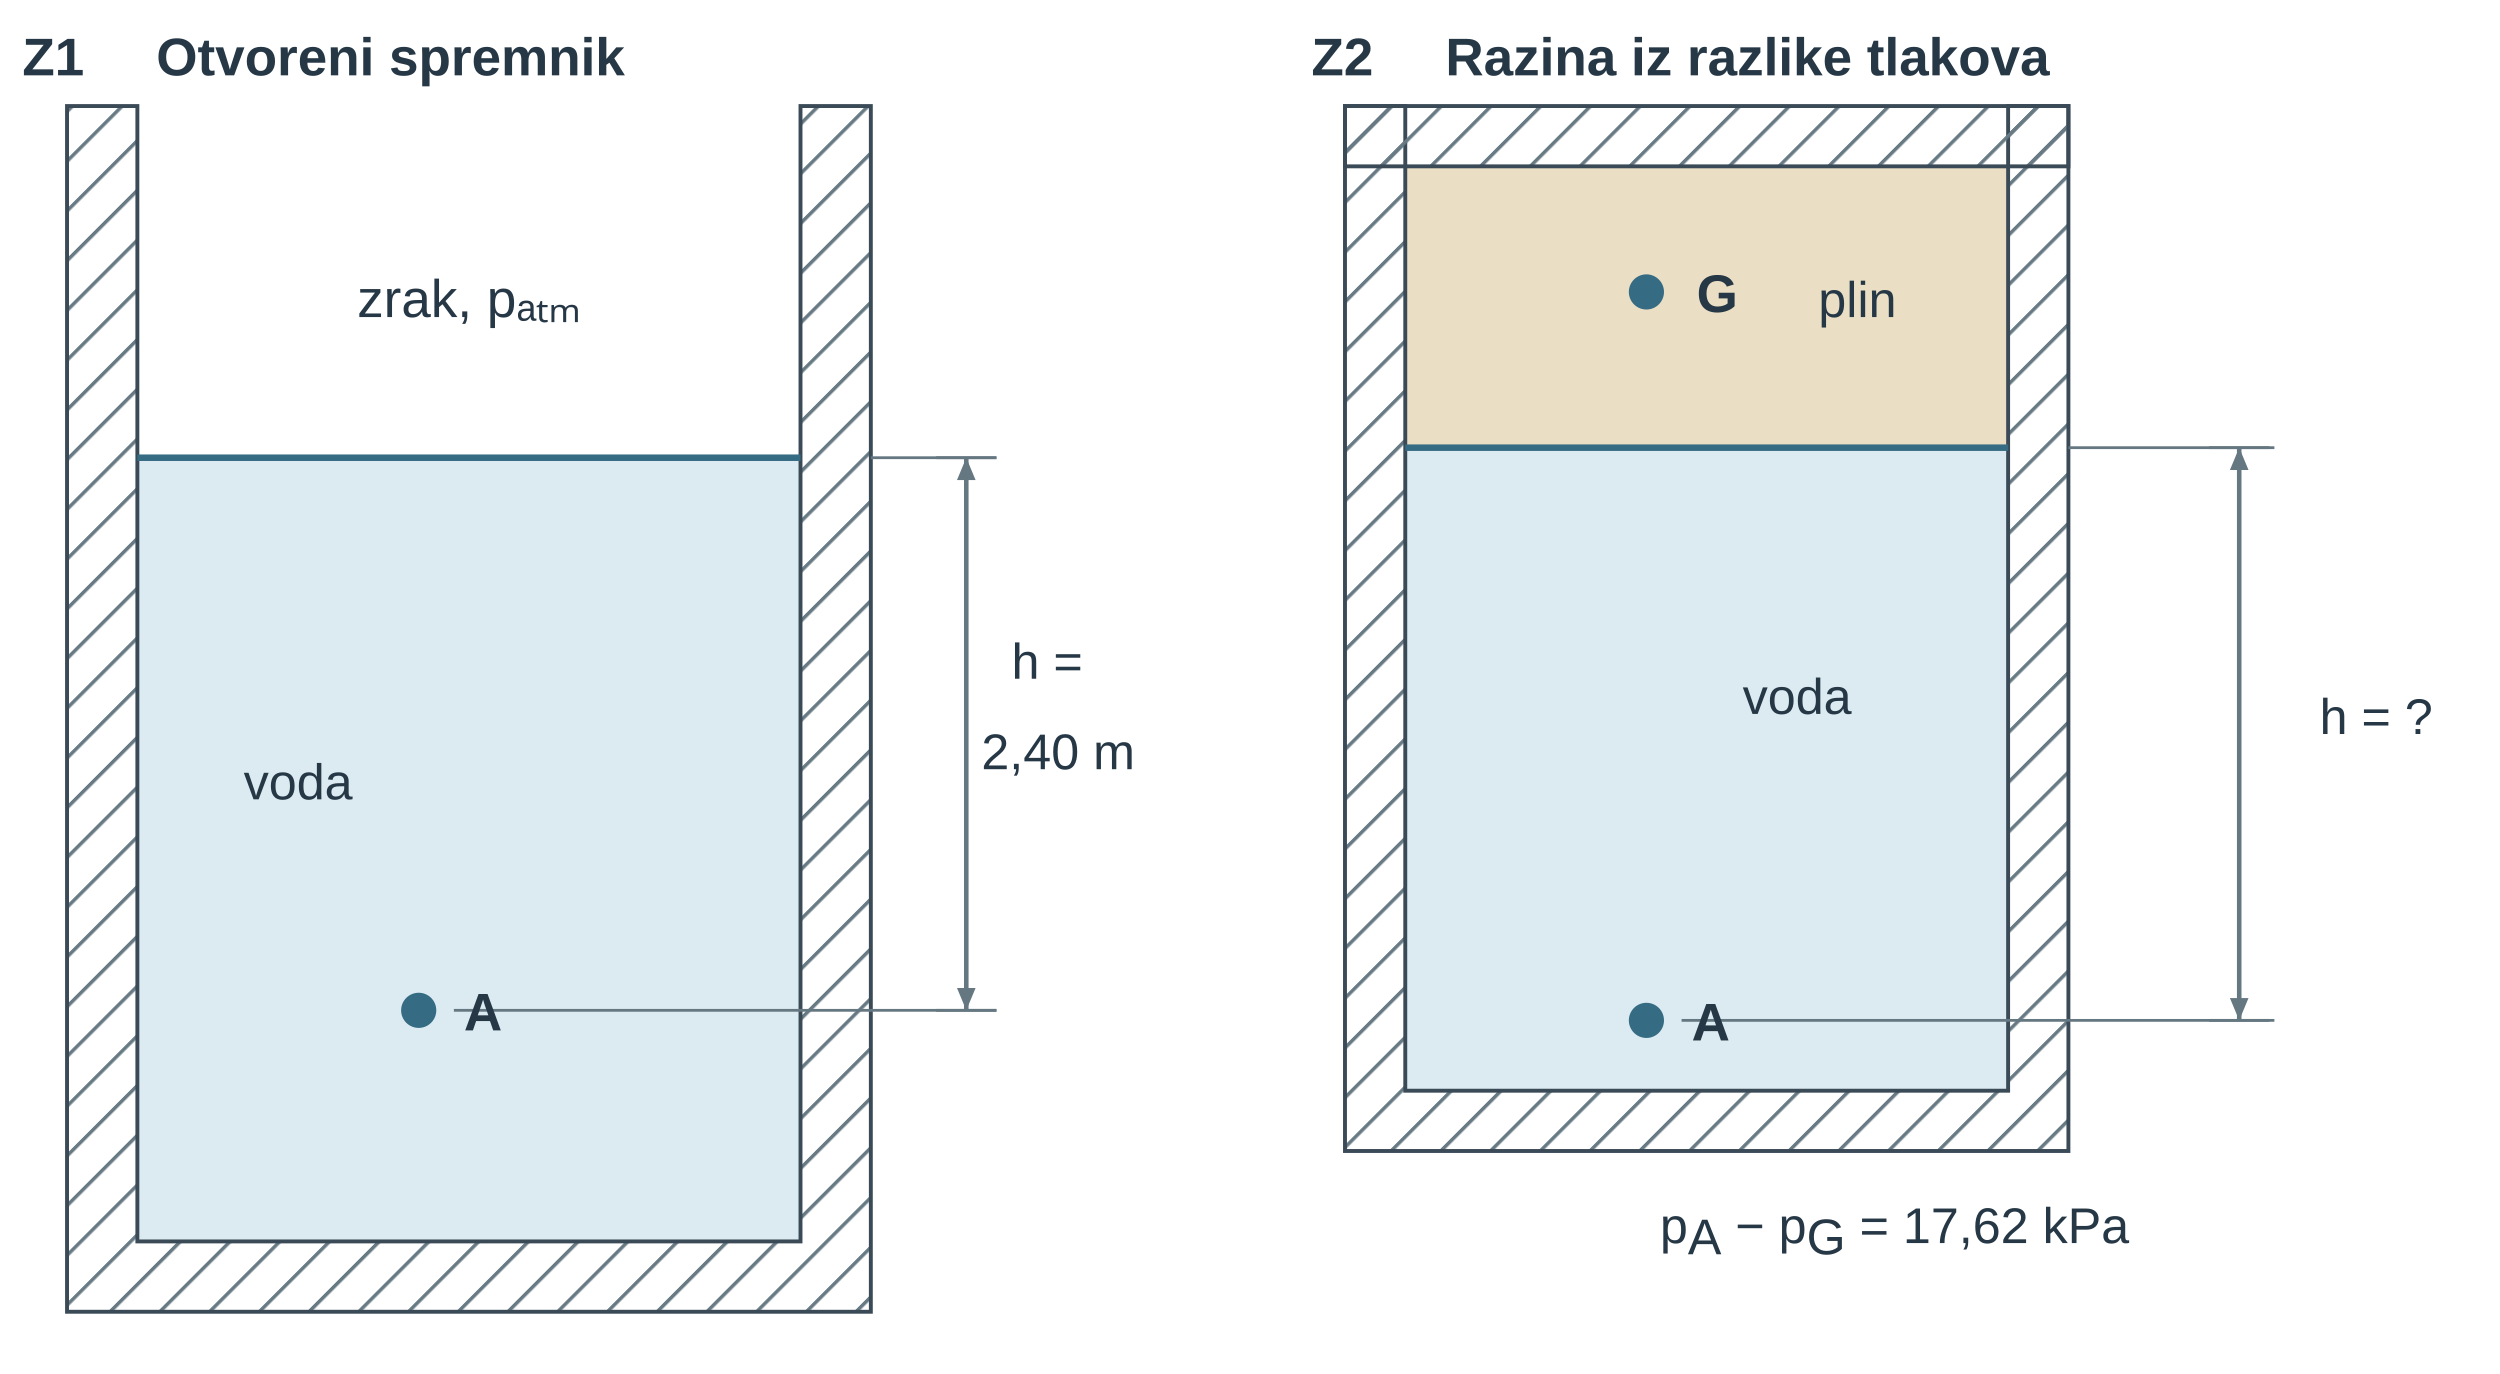
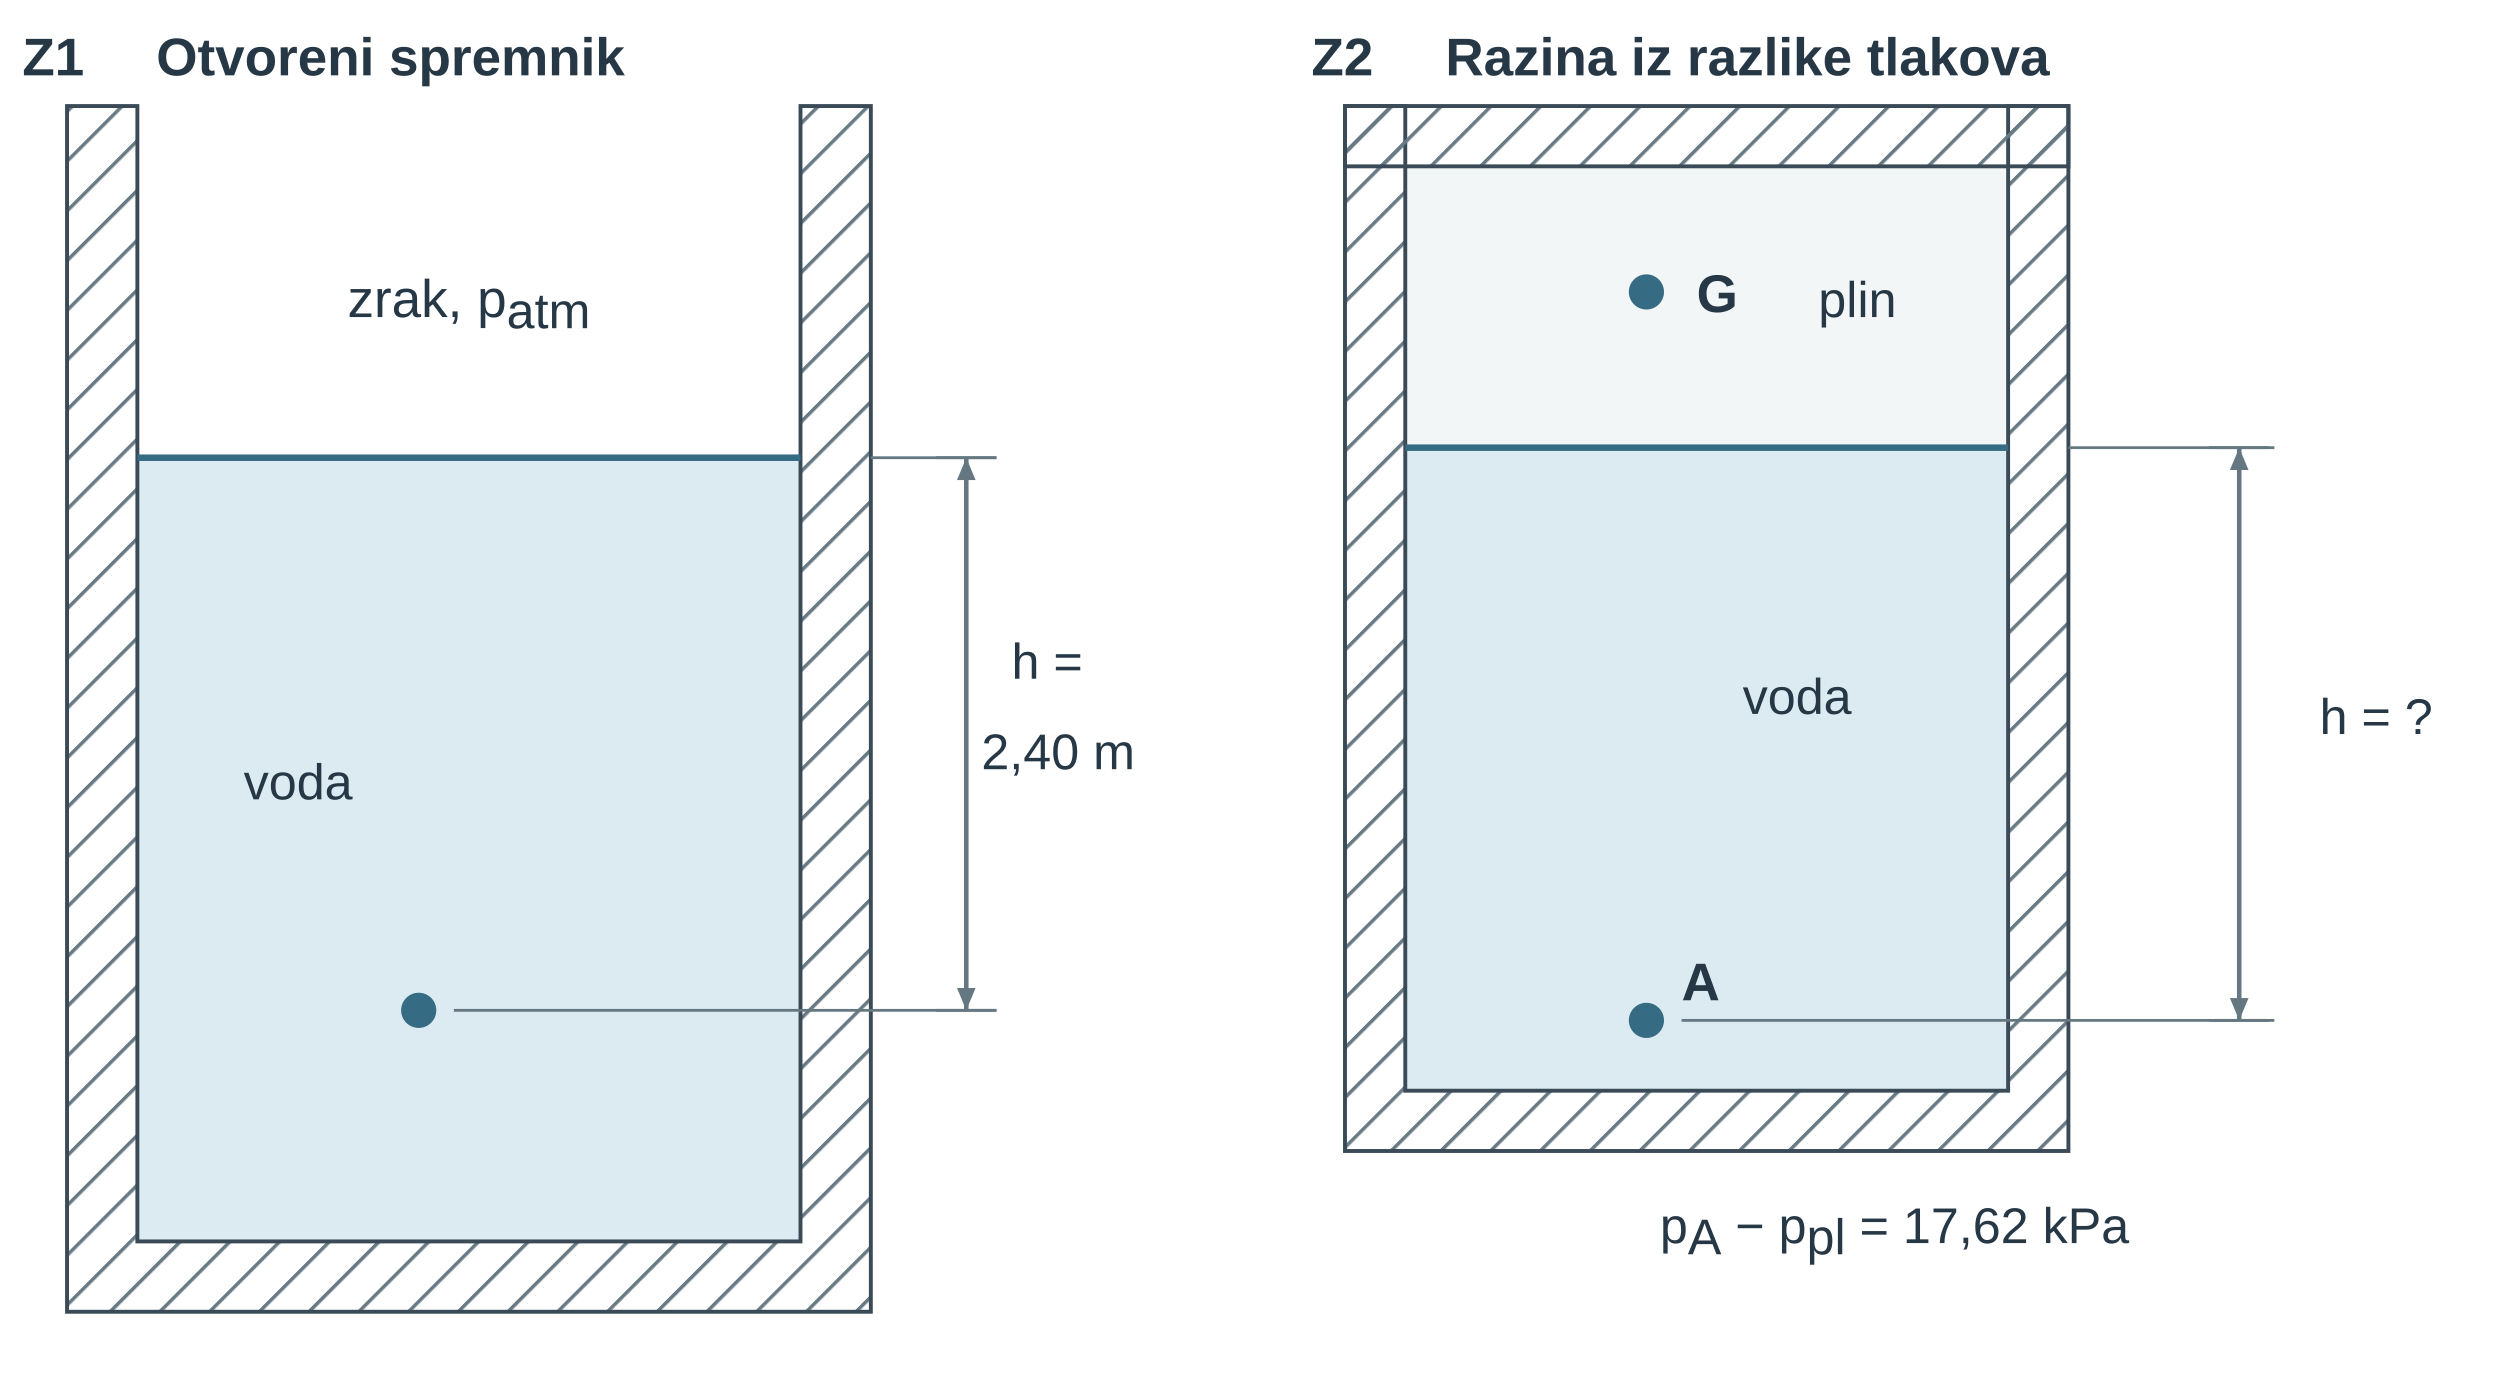
<svg xmlns="http://www.w3.org/2000/svg" width="447.874pt" height="246pt" viewBox="0 0 447.874 246" role="img">
  <defs>
    <pattern id="u03vs_hatch" width="7" height="7" patternUnits="userSpaceOnUse" patternTransform="rotate(45)">
      <line x1="0" y1="0" x2="0" y2="7" stroke="#657781" stroke-width="1.4" />
    </pattern>
    <marker id="u03vs_dim" markerWidth="6" markerHeight="5" refX="6" refY="2.5" orient="auto">
      <path d="M0,0 L0,5 L6,2.5 z" fill="#657781" />
    </marker>
    <marker id="u03vs_dimL" markerWidth="6" markerHeight="5" refX="6" refY="2.5" orient="auto-start-reverse">
      <path d="M0,0 L0,5 L6,2.5 z" fill="#657781" />
    </marker>
    <marker id="u03vs_pr" markerWidth="6" markerHeight="4" refX="5.5" refY="2" orient="auto">
      <path d="M0,0 L0,4 L6,2 z" fill="#356b83" />
    </marker>
  </defs>
  <g font-family="Arial, Liberation Sans, sans-serif">
    <g transform="translate(4 13.5)">
      <text data-source-text="1" x="0" y="0" text-anchor="start" font-size="9.5" font-weight="600" fill="rgb(38, 55, 70)">Z1</text>
    </g>
    <g transform="translate(28 13.5)">
      <text data-source-text="2" x="0" y="0" text-anchor="start" font-size="9.5" font-weight="600" fill="rgb(38, 55, 70)">Otvoreni spremnik</text>
    </g>
    <g transform="translate(-62.543 -50.3) scale(0.9)">
      <g transform="matrix(1 0 0 1 10.836 11)">
        <rect x="86" y="136" width="132" height="156" fill="rgb(220, 235, 241)" stroke="none" stroke-width="1.2px" rx="0" stroke-linecap="butt" stroke-linejoin="miter" stroke-dasharray="none" fill-opacity="1" stroke-opacity="1" opacity="1" marker-start="none" marker-mid="none" marker-end="none" data-source-geometry="2" />
      </g>
    </g>
    <g transform="translate(-62.543 -50.3) scale(0.9)">
      <g transform="matrix(1 0 0 1 10.836 11)">
        <path d="M72 66 H86 V292 H218 V66 H232 V306 H72 Z" fill="url(#u03vs_hatch)" stroke="rgb(58, 74, 86)" stroke-width="0.778" stroke-linecap="butt" stroke-linejoin="miter" stroke-dasharray="none" fill-opacity="1" stroke-opacity="1" opacity="1" marker-start="none" marker-mid="none" marker-end="none" data-source-geometry="3" />
      </g>
    </g>
    <g transform="translate(-62.543 -50.3) scale(0.9)">
      <g transform="matrix(1 0 0 1 10.836 11)">
        <line x1="86" y1="136" x2="218" y2="136" stroke="rgb(53, 107, 131)" stroke-width="1.296" fill="rgb(58, 74, 86)" stroke-linecap="butt" stroke-linejoin="miter" stroke-dasharray="none" fill-opacity="1" stroke-opacity="1" opacity="1" marker-start="none" marker-mid="none" marker-end="none" data-source-geometry="4" />
      </g>
    </g>
    <g transform="translate(-62.543 -50.3) scale(0.9)">
      <g transform="matrix(1 0 0 1 10.836 11)">
        <circle cx="142" cy="246" r="3.5" fill="rgb(53, 107, 131)" stroke="none" stroke-width="1px" stroke-linecap="butt" stroke-linejoin="miter" stroke-dasharray="none" fill-opacity="1" stroke-opacity="1" opacity="1" marker-start="none" marker-mid="none" marker-end="none" data-source-geometry="7" />
      </g>
    </g>
    <g transform="translate(-62.543 -50.3) scale(0.9)">
      <g transform="matrix(1 0 0 1 10.836 11)">
-         <line x1="245" y1="136" x2="257" y2="136" stroke="rgb(101, 119, 129)" stroke-width="0.556" fill="rgb(58, 74, 86)" stroke-linecap="butt" stroke-linejoin="miter" stroke-dasharray="none" fill-opacity="1" stroke-opacity="1" opacity="1" marker-start="none" marker-mid="none" marker-end="none" data-source-geometry="9" />
+         <line x1="245" y1="136" x2="257" y2="136" stroke="rgb(101, 119, 129)" stroke-width="0.556" fill="rgb(58, 74, 86)" stroke-linecap="butt" stroke-linejoin="miter" stroke-dasharray="none" fill-opacity="1" stroke-opacity="1" opacity="1" marker-start="none" marker-mid="none" marker-end="none" data-source-geometry="8" />
      </g>
    </g>
    <g transform="translate(-62.543 -50.3) scale(0.9)">
      <g transform="matrix(1 0 0 1 10.836 11)">
-         <line x1="245" y1="246" x2="257" y2="246" stroke="rgb(101, 119, 129)" stroke-width="0.556" fill="rgb(58, 74, 86)" stroke-linecap="butt" stroke-linejoin="miter" stroke-dasharray="none" fill-opacity="1" stroke-opacity="1" opacity="1" marker-start="none" marker-mid="none" marker-end="none" data-source-geometry="10" />
+         <line x1="245" y1="246" x2="257" y2="246" stroke="rgb(101, 119, 129)" stroke-width="0.556" fill="rgb(58, 74, 86)" stroke-linecap="butt" stroke-linejoin="miter" stroke-dasharray="none" fill-opacity="1" stroke-opacity="1" opacity="1" marker-start="none" marker-mid="none" marker-end="none" data-source-geometry="9" />
      </g>
    </g>
    <defs>
-       <marker id="u03vs_dimL-print-0-11-marker-start" markerWidth="4.444" markerHeight="3.704" refX="6" refY="2.5" orient="auto-start-reverse" viewBox="0 0 6 5" markerUnits="userSpaceOnUse">
+       <marker id="u03vs_dimL-print-0-10-marker-start" markerWidth="4.444" markerHeight="3.704" refX="6" refY="2.5" orient="auto-start-reverse" viewBox="0 0 6 5" markerUnits="userSpaceOnUse">
        <path d="M0,0 L0,5 L6,2.5 z" fill="#657781" />
      </marker>
    </defs>
    <defs>
-       <marker id="u03vs_dim-print-0-11-marker-end" markerWidth="4.444" markerHeight="3.704" refX="6" refY="2.5" orient="auto" viewBox="0 0 6 5" markerUnits="userSpaceOnUse">
+       <marker id="u03vs_dim-print-0-10-marker-end" markerWidth="4.444" markerHeight="3.704" refX="6" refY="2.5" orient="auto" viewBox="0 0 6 5" markerUnits="userSpaceOnUse">
        <path d="M0,0 L0,5 L6,2.5 z" fill="#657781" />
      </marker>
    </defs>
    <g transform="translate(-62.543 -50.3) scale(0.9)">
      <g transform="matrix(1 0 0 1 10.836 11)">
-         <line x1="251" y1="136" x2="251" y2="246" stroke="rgb(101, 119, 129)" stroke-width="0.907" marker-start="url(#u03vs_dimL-print-0-11-marker-start)" marker-end="url(#u03vs_dim-print-0-11-marker-end)" fill="rgb(58, 74, 86)" stroke-linecap="butt" stroke-linejoin="miter" stroke-dasharray="none" fill-opacity="1" stroke-opacity="1" opacity="1" marker-mid="none" data-source-geometry="11" />
+         <line x1="251" y1="136" x2="251" y2="246" stroke="rgb(101, 119, 129)" stroke-width="0.907" marker-start="url(#u03vs_dimL-print-0-10-marker-start)" marker-end="url(#u03vs_dim-print-0-10-marker-end)" fill="rgb(58, 74, 86)" stroke-linecap="butt" stroke-linejoin="miter" stroke-dasharray="none" fill-opacity="1" stroke-opacity="1" opacity="1" marker-mid="none" data-source-geometry="10" />
      </g>
    </g>
    <g transform="translate(-62.543 -50.3) scale(0.9)">
      <g transform="matrix(1 0 0 1 10.836 11)">
-         <line x1="232" y1="136" x2="257" y2="136" stroke="rgb(101, 119, 129)" stroke-width="0.556" fill="rgb(58, 74, 86)" stroke-linecap="butt" stroke-linejoin="miter" stroke-dasharray="none" fill-opacity="1" stroke-opacity="1" opacity="1" marker-start="none" marker-mid="none" marker-end="none" data-source-geometry="14" />
+         <line x1="232" y1="136" x2="257" y2="136" stroke="rgb(101, 119, 129)" stroke-width="0.556" fill="rgb(58, 74, 86)" stroke-linecap="butt" stroke-linejoin="miter" stroke-dasharray="none" fill-opacity="1" stroke-opacity="1" opacity="1" marker-start="none" marker-mid="none" marker-end="none" data-source-geometry="13" />
      </g>
    </g>
    <g transform="translate(-62.543 -50.3) scale(0.9)">
      <g transform="matrix(1 0 0 1 10.836 11)">
-         <line x1="149" y1="246" x2="257" y2="246" stroke="rgb(101, 119, 129)" stroke-width="0.556" fill="rgb(58, 74, 86)" stroke-linecap="butt" stroke-linejoin="miter" stroke-dasharray="none" fill-opacity="1" stroke-opacity="1" opacity="1" marker-start="none" marker-mid="none" marker-end="none" data-source-geometry="15" />
+         <line x1="149" y1="246" x2="257" y2="246" stroke="rgb(101, 119, 129)" stroke-width="0.556" fill="rgb(58, 74, 86)" stroke-linecap="butt" stroke-linejoin="miter" stroke-dasharray="none" fill-opacity="1" stroke-opacity="1" opacity="1" marker-start="none" marker-mid="none" marker-end="none" data-source-geometry="14" />
      </g>
    </g>
    <g transform="translate(84.01 56.8)">
-       <text data-source-text="3" x="0" y="0" text-anchor="middle" font-size="9.5" font-weight="400" fill="rgb(38, 55, 70)">zrak, pₐₜₘ</text>
+       <text data-source-text="3" x="0" y="0" text-anchor="middle" font-size="9.5" font-weight="400" fill="rgb(38, 55, 70)">zrak, p<tspan font-size="9" font-weight="400" font-style="normal" fill="rgb(38, 55, 70)" baseline-shift="-2">atm</tspan>
+       </text>
    </g>
    <g transform="translate(181.21 121.6)">
-       <text data-source-text="6" x="0" y="0" text-anchor="start" font-size="9" font-weight="400" fill="rgb(38, 55, 70)">h =</text>
+       <text data-source-text="5" x="0" y="0" text-anchor="start" font-size="9" font-weight="400" fill="rgb(38, 55, 70)">h =</text>
    </g>
    <g transform="translate(175.81 137.8)">
-       <text data-source-text="7" x="0" y="0" text-anchor="start" font-size="9" font-weight="400" fill="rgb(38, 55, 70)">2,40 m</text>
+       <text data-source-text="6" x="0" y="0" text-anchor="start" font-size="9" font-weight="400" fill="rgb(38, 55, 70)">2,40 m</text>
    </g>
    <g transform="translate(53.41 143.2)">
      <text data-source-text="4" x="0" y="0" text-anchor="middle" font-size="9" font-weight="400" fill="rgb(38, 55, 70)">voda</text>
    </g>
-     <g transform="translate(83.11 184.6)">
-       <text data-source-text="5" x="0" y="0" text-anchor="start" font-size="9.5" font-weight="600" fill="rgb(38, 55, 70)">A</text>
-     </g>
    <g transform="translate(230.937 0)">
      <g transform="translate(4 13.5)">
-         <text data-source-text="8" x="0" y="0" text-anchor="start" font-size="9.5" font-weight="600" fill="rgb(38, 55, 70)">Z2</text>
+         <text data-source-text="7" x="0" y="0" text-anchor="start" font-size="9.5" font-weight="600" fill="rgb(38, 55, 70)">Z2</text>
      </g>
      <g transform="translate(28 13.5)">
-         <text data-source-text="9" x="0" y="0" text-anchor="start" font-size="9.5" font-weight="600" fill="rgb(38, 55, 70)">Razina iz razlike tlakova</text>
+         <text data-source-text="8" x="0" y="0" text-anchor="start" font-size="9.5" font-weight="600" fill="rgb(38, 55, 70)">Razina iz razlike tlakova</text>
      </g>
      <g transform="translate(-325.535 -53.9) scale(0.9)">
        <g transform="matrix(1 0 0 1 332.836 11)">
-           <rect x="52" y="82" width="120" height="56" fill="rgb(234, 223, 197)" stroke="none" stroke-width="1.2px" rx="0" stroke-linecap="butt" stroke-linejoin="miter" stroke-dasharray="none" fill-opacity="1" stroke-opacity="1" opacity="1" marker-start="none" marker-mid="none" marker-end="none" data-source-geometry="18" />
+           <rect x="52" y="82" width="120" height="56" fill="rgb(243, 246, 247)" stroke="none" stroke-width="1.2px" rx="0" stroke-linecap="butt" stroke-linejoin="miter" stroke-dasharray="none" fill-opacity="1" stroke-opacity="1" opacity="1" marker-start="none" marker-mid="none" marker-end="none" data-source-geometry="17" />
        </g>
      </g>
      <g transform="translate(-325.535 -53.9) scale(0.9)">
        <g transform="matrix(1 0 0 1 332.836 11)">
-           <rect x="52" y="138" width="120" height="128" fill="rgb(220, 235, 241)" stroke="none" stroke-width="1.2px" rx="0" stroke-linecap="butt" stroke-linejoin="miter" stroke-dasharray="none" fill-opacity="1" stroke-opacity="1" opacity="1" marker-start="none" marker-mid="none" marker-end="none" data-source-geometry="19" />
+           <rect x="52" y="138" width="120" height="128" fill="rgb(220, 235, 241)" stroke="none" stroke-width="1.2px" rx="0" stroke-linecap="butt" stroke-linejoin="miter" stroke-dasharray="none" fill-opacity="1" stroke-opacity="1" opacity="1" marker-start="none" marker-mid="none" marker-end="none" data-source-geometry="18" />
        </g>
      </g>
      <g transform="translate(-325.535 -53.9) scale(0.9)">
        <g transform="matrix(1 0 0 1 332.836 11)">
-           <path d="M40 70 H52 V266 H172 V70 H184 V278 H40 Z" fill="url(#u03vs_hatch)" stroke="rgb(58, 74, 86)" stroke-width="0.778" stroke-linecap="butt" stroke-linejoin="miter" stroke-dasharray="none" fill-opacity="1" stroke-opacity="1" opacity="1" marker-start="none" marker-mid="none" marker-end="none" data-source-geometry="20" />
+           <path d="M40 70 H52 V266 H172 V70 H184 V278 H40 Z" fill="url(#u03vs_hatch)" stroke="rgb(58, 74, 86)" stroke-width="0.778" stroke-linecap="butt" stroke-linejoin="miter" stroke-dasharray="none" fill-opacity="1" stroke-opacity="1" opacity="1" marker-start="none" marker-mid="none" marker-end="none" data-source-geometry="19" />
        </g>
      </g>
      <g transform="translate(-325.535 -53.9) scale(0.9)">
        <g transform="matrix(1 0 0 1 332.836 11)">
-           <rect x="40" y="70" width="144" height="12" fill="url(#u03vs_hatch)" stroke="rgb(58, 74, 86)" stroke-width="0.778" rx="0" stroke-linecap="butt" stroke-linejoin="miter" stroke-dasharray="none" fill-opacity="1" stroke-opacity="1" opacity="1" marker-start="none" marker-mid="none" marker-end="none" data-source-geometry="21" />
+           <rect x="40" y="70" width="144" height="12" fill="url(#u03vs_hatch)" stroke="rgb(58, 74, 86)" stroke-width="0.778" rx="0" stroke-linecap="butt" stroke-linejoin="miter" stroke-dasharray="none" fill-opacity="1" stroke-opacity="1" opacity="1" marker-start="none" marker-mid="none" marker-end="none" data-source-geometry="20" />
        </g>
      </g>
      <g transform="translate(-325.535 -53.9) scale(0.9)">
        <g transform="matrix(1 0 0 1 332.836 11)">
-           <line x1="52" y1="138" x2="172" y2="138" stroke="rgb(53, 107, 131)" stroke-width="1.296" fill="rgb(58, 74, 86)" stroke-linecap="butt" stroke-linejoin="miter" stroke-dasharray="none" fill-opacity="1" stroke-opacity="1" opacity="1" marker-start="none" marker-mid="none" marker-end="none" data-source-geometry="22" />
+           <line x1="52" y1="138" x2="172" y2="138" stroke="rgb(53, 107, 131)" stroke-width="1.296" fill="rgb(58, 74, 86)" stroke-linecap="butt" stroke-linejoin="miter" stroke-dasharray="none" fill-opacity="1" stroke-opacity="1" opacity="1" marker-start="none" marker-mid="none" marker-end="none" data-source-geometry="21" />
        </g>
      </g>
      <g transform="translate(-325.535 -53.9) scale(0.9)">
        <g transform="matrix(1 0 0 1 332.836 11)">
-           <circle cx="100" cy="107" r="3.5" fill="rgb(53, 107, 131)" stroke="none" stroke-width="1px" stroke-linecap="butt" stroke-linejoin="miter" stroke-dasharray="none" fill-opacity="1" stroke-opacity="1" opacity="1" marker-start="none" marker-mid="none" marker-end="none" data-source-geometry="23" />
+           <circle cx="100" cy="107" r="3.5" fill="rgb(53, 107, 131)" stroke="none" stroke-width="1px" stroke-linecap="butt" stroke-linejoin="miter" stroke-dasharray="none" fill-opacity="1" stroke-opacity="1" opacity="1" marker-start="none" marker-mid="none" marker-end="none" data-source-geometry="22" />
        </g>
      </g>
      <g transform="translate(-325.535 -53.9) scale(0.9)">
        <g transform="matrix(1 0 0 1 332.836 11)">
-           <circle cx="100" cy="252" r="3.5" fill="rgb(53, 107, 131)" stroke="none" stroke-width="1px" stroke-linecap="butt" stroke-linejoin="miter" stroke-dasharray="none" fill-opacity="1" stroke-opacity="1" opacity="1" marker-start="none" marker-mid="none" marker-end="none" data-source-geometry="26" />
+           <circle cx="100" cy="252" r="3.5" fill="rgb(53, 107, 131)" stroke="none" stroke-width="1px" stroke-linecap="butt" stroke-linejoin="miter" stroke-dasharray="none" fill-opacity="1" stroke-opacity="1" opacity="1" marker-start="none" marker-mid="none" marker-end="none" data-source-geometry="25" />
        </g>
      </g>
      <g transform="translate(-325.535 -53.9) scale(0.9)">
        <g transform="matrix(1 0 0 1 332.836 11)">
-           <line x1="184" y1="138" x2="225" y2="138" stroke="rgb(101, 119, 129)" stroke-width="0.556" fill="rgb(58, 74, 86)" stroke-linecap="butt" stroke-linejoin="miter" stroke-dasharray="none" fill-opacity="1" stroke-opacity="1" opacity="1" marker-start="none" marker-mid="none" marker-end="none" data-source-geometry="29" />
+           <line x1="184" y1="138" x2="225" y2="138" stroke="rgb(101, 119, 129)" stroke-width="0.556" fill="rgb(58, 74, 86)" stroke-linecap="butt" stroke-linejoin="miter" stroke-dasharray="none" fill-opacity="1" stroke-opacity="1" opacity="1" marker-start="none" marker-mid="none" marker-end="none" data-source-geometry="28" />
        </g>
      </g>
      <g transform="translate(-325.535 -53.9) scale(0.9)">
        <g transform="matrix(1 0 0 1 332.836 11)">
-           <line x1="107" y1="252" x2="225" y2="252" stroke="rgb(101, 119, 129)" stroke-width="0.556" fill="rgb(58, 74, 86)" stroke-linecap="butt" stroke-linejoin="miter" stroke-dasharray="none" fill-opacity="1" stroke-opacity="1" opacity="1" marker-start="none" marker-mid="none" marker-end="none" data-source-geometry="30" />
+           <line x1="107" y1="252" x2="225" y2="252" stroke="rgb(101, 119, 129)" stroke-width="0.556" fill="rgb(58, 74, 86)" stroke-linecap="butt" stroke-linejoin="miter" stroke-dasharray="none" fill-opacity="1" stroke-opacity="1" opacity="1" marker-start="none" marker-mid="none" marker-end="none" data-source-geometry="29" />
        </g>
      </g>
      <g transform="translate(-325.535 -53.9) scale(0.9)">
        <g transform="matrix(1 0 0 1 332.836 11)">
-           <line x1="212" y1="138" x2="224" y2="138" stroke="rgb(101, 119, 129)" stroke-width="0.556" fill="rgb(58, 74, 86)" stroke-linecap="butt" stroke-linejoin="miter" stroke-dasharray="none" fill-opacity="1" stroke-opacity="1" opacity="1" marker-start="none" marker-mid="none" marker-end="none" data-source-geometry="31" />
+           <line x1="212" y1="138" x2="224" y2="138" stroke="rgb(101, 119, 129)" stroke-width="0.556" fill="rgb(58, 74, 86)" stroke-linecap="butt" stroke-linejoin="miter" stroke-dasharray="none" fill-opacity="1" stroke-opacity="1" opacity="1" marker-start="none" marker-mid="none" marker-end="none" data-source-geometry="30" />
        </g>
      </g>
      <g transform="translate(-325.535 -53.9) scale(0.9)">
        <g transform="matrix(1 0 0 1 332.836 11)">
-           <line x1="212" y1="252" x2="224" y2="252" stroke="rgb(101, 119, 129)" stroke-width="0.556" fill="rgb(58, 74, 86)" stroke-linecap="butt" stroke-linejoin="miter" stroke-dasharray="none" fill-opacity="1" stroke-opacity="1" opacity="1" marker-start="none" marker-mid="none" marker-end="none" data-source-geometry="32" />
+           <line x1="212" y1="252" x2="224" y2="252" stroke="rgb(101, 119, 129)" stroke-width="0.556" fill="rgb(58, 74, 86)" stroke-linecap="butt" stroke-linejoin="miter" stroke-dasharray="none" fill-opacity="1" stroke-opacity="1" opacity="1" marker-start="none" marker-mid="none" marker-end="none" data-source-geometry="31" />
        </g>
      </g>
      <defs>
-         <marker id="u03vs_dimL-print-1-33-marker-start" markerWidth="4.444" markerHeight="3.704" refX="6" refY="2.5" orient="auto-start-reverse" viewBox="0 0 6 5" markerUnits="userSpaceOnUse">
+         <marker id="u03vs_dimL-print-1-32-marker-start" markerWidth="4.444" markerHeight="3.704" refX="6" refY="2.5" orient="auto-start-reverse" viewBox="0 0 6 5" markerUnits="userSpaceOnUse">
          <path d="M0,0 L0,5 L6,2.5 z" fill="#657781" />
        </marker>
      </defs>
      <defs>
-         <marker id="u03vs_dim-print-1-33-marker-end" markerWidth="4.444" markerHeight="3.704" refX="6" refY="2.5" orient="auto" viewBox="0 0 6 5" markerUnits="userSpaceOnUse">
+         <marker id="u03vs_dim-print-1-32-marker-end" markerWidth="4.444" markerHeight="3.704" refX="6" refY="2.5" orient="auto" viewBox="0 0 6 5" markerUnits="userSpaceOnUse">
          <path d="M0,0 L0,5 L6,2.5 z" fill="#657781" />
        </marker>
      </defs>
      <g transform="translate(-325.535 -53.9) scale(0.9)">
        <g transform="matrix(1 0 0 1 332.836 11)">
-           <line x1="218" y1="138" x2="218" y2="252" stroke="rgb(101, 119, 129)" stroke-width="0.907" marker-start="url(#u03vs_dimL-print-1-33-marker-start)" marker-end="url(#u03vs_dim-print-1-33-marker-end)" fill="rgb(58, 74, 86)" stroke-linecap="butt" stroke-linejoin="miter" stroke-dasharray="none" fill-opacity="1" stroke-opacity="1" opacity="1" marker-mid="none" data-source-geometry="33" />
+           <line x1="218" y1="138" x2="218" y2="252" stroke="rgb(101, 119, 129)" stroke-width="0.907" marker-start="url(#u03vs_dimL-print-1-32-marker-start)" marker-end="url(#u03vs_dim-print-1-32-marker-end)" fill="rgb(58, 74, 86)" stroke-linecap="butt" stroke-linejoin="miter" stroke-dasharray="none" fill-opacity="1" stroke-opacity="1" opacity="1" marker-mid="none" data-source-geometry="32" />
        </g>
      </g>
      <g transform="translate(73.017 55.9)">
-         <text data-source-text="10" x="0" y="0" text-anchor="start" font-size="9.5" font-weight="600" fill="rgb(38, 55, 70)">G</text>
+         <text data-source-text="9" x="0" y="0" text-anchor="start" font-size="9.5" font-weight="600" fill="rgb(38, 55, 70)">G</text>
      </g>
      <g transform="translate(101.817 56.8)">
-         <text data-source-text="11" x="0" y="0" text-anchor="middle" font-size="9" font-weight="400" fill="rgb(38, 55, 70)">plin</text>
+         <text data-source-text="10" x="0" y="0" text-anchor="middle" font-size="9" font-weight="400" fill="rgb(38, 55, 70)">plin</text>
      </g>
      <g transform="translate(91.017 127.9)">
-         <text data-source-text="13" x="0" y="0" text-anchor="middle" font-size="9" font-weight="400" fill="rgb(38, 55, 70)">voda</text>
+         <text data-source-text="12" x="0" y="0" text-anchor="middle" font-size="9" font-weight="400" fill="rgb(38, 55, 70)">voda</text>
      </g>
      <g transform="translate(184.617 131.5)">
-         <text data-source-text="14" x="0" y="0" text-anchor="start" font-size="9" font-weight="400" fill="rgb(38, 55, 70)">h = ?</text>
+         <text data-source-text="13" x="0" y="0" text-anchor="start" font-size="9" font-weight="400" fill="rgb(38, 55, 70)">h = ?</text>
      </g>
-       <g transform="translate(72.117 186.4)">
-         <text data-source-text="12" x="0" y="0" text-anchor="start" font-size="9.5" font-weight="600" fill="rgb(38, 55, 70)">A</text>
+       <g transform="translate(70.317 179.2)">
+         <text data-source-text="11" x="0" y="0" text-anchor="start" font-size="9.5" font-weight="600" fill="rgb(38, 55, 70)">A</text>
      </g>
      <g transform="translate(108.469 222.7)">
-         <text data-source-text="15" x="0" y="0" text-anchor="middle" font-size="9" font-weight="400" fill="rgb(38, 55, 70)">p<tspan font-size="9" font-weight="400" font-style="normal" fill="rgb(38, 55, 70)" baseline-shift="-2">A</tspan> − p<tspan font-size="9" font-weight="400" font-style="normal" fill="rgb(38, 55, 70)" baseline-shift="-2">G</tspan> = 17,62 kPa</text>
+         <text data-source-text="14" x="0" y="0" text-anchor="middle" font-size="9" font-weight="400" fill="rgb(38, 55, 70)">p<tspan font-size="9" font-weight="400" font-style="normal" fill="rgb(38, 55, 70)" baseline-shift="-2">A</tspan> − p<tspan font-size="9" font-weight="400" font-style="normal" fill="rgb(38, 55, 70)" baseline-shift="-2">pl</tspan> = 17,62 kPa</text>
      </g>
    </g>
  </g>
</svg>
